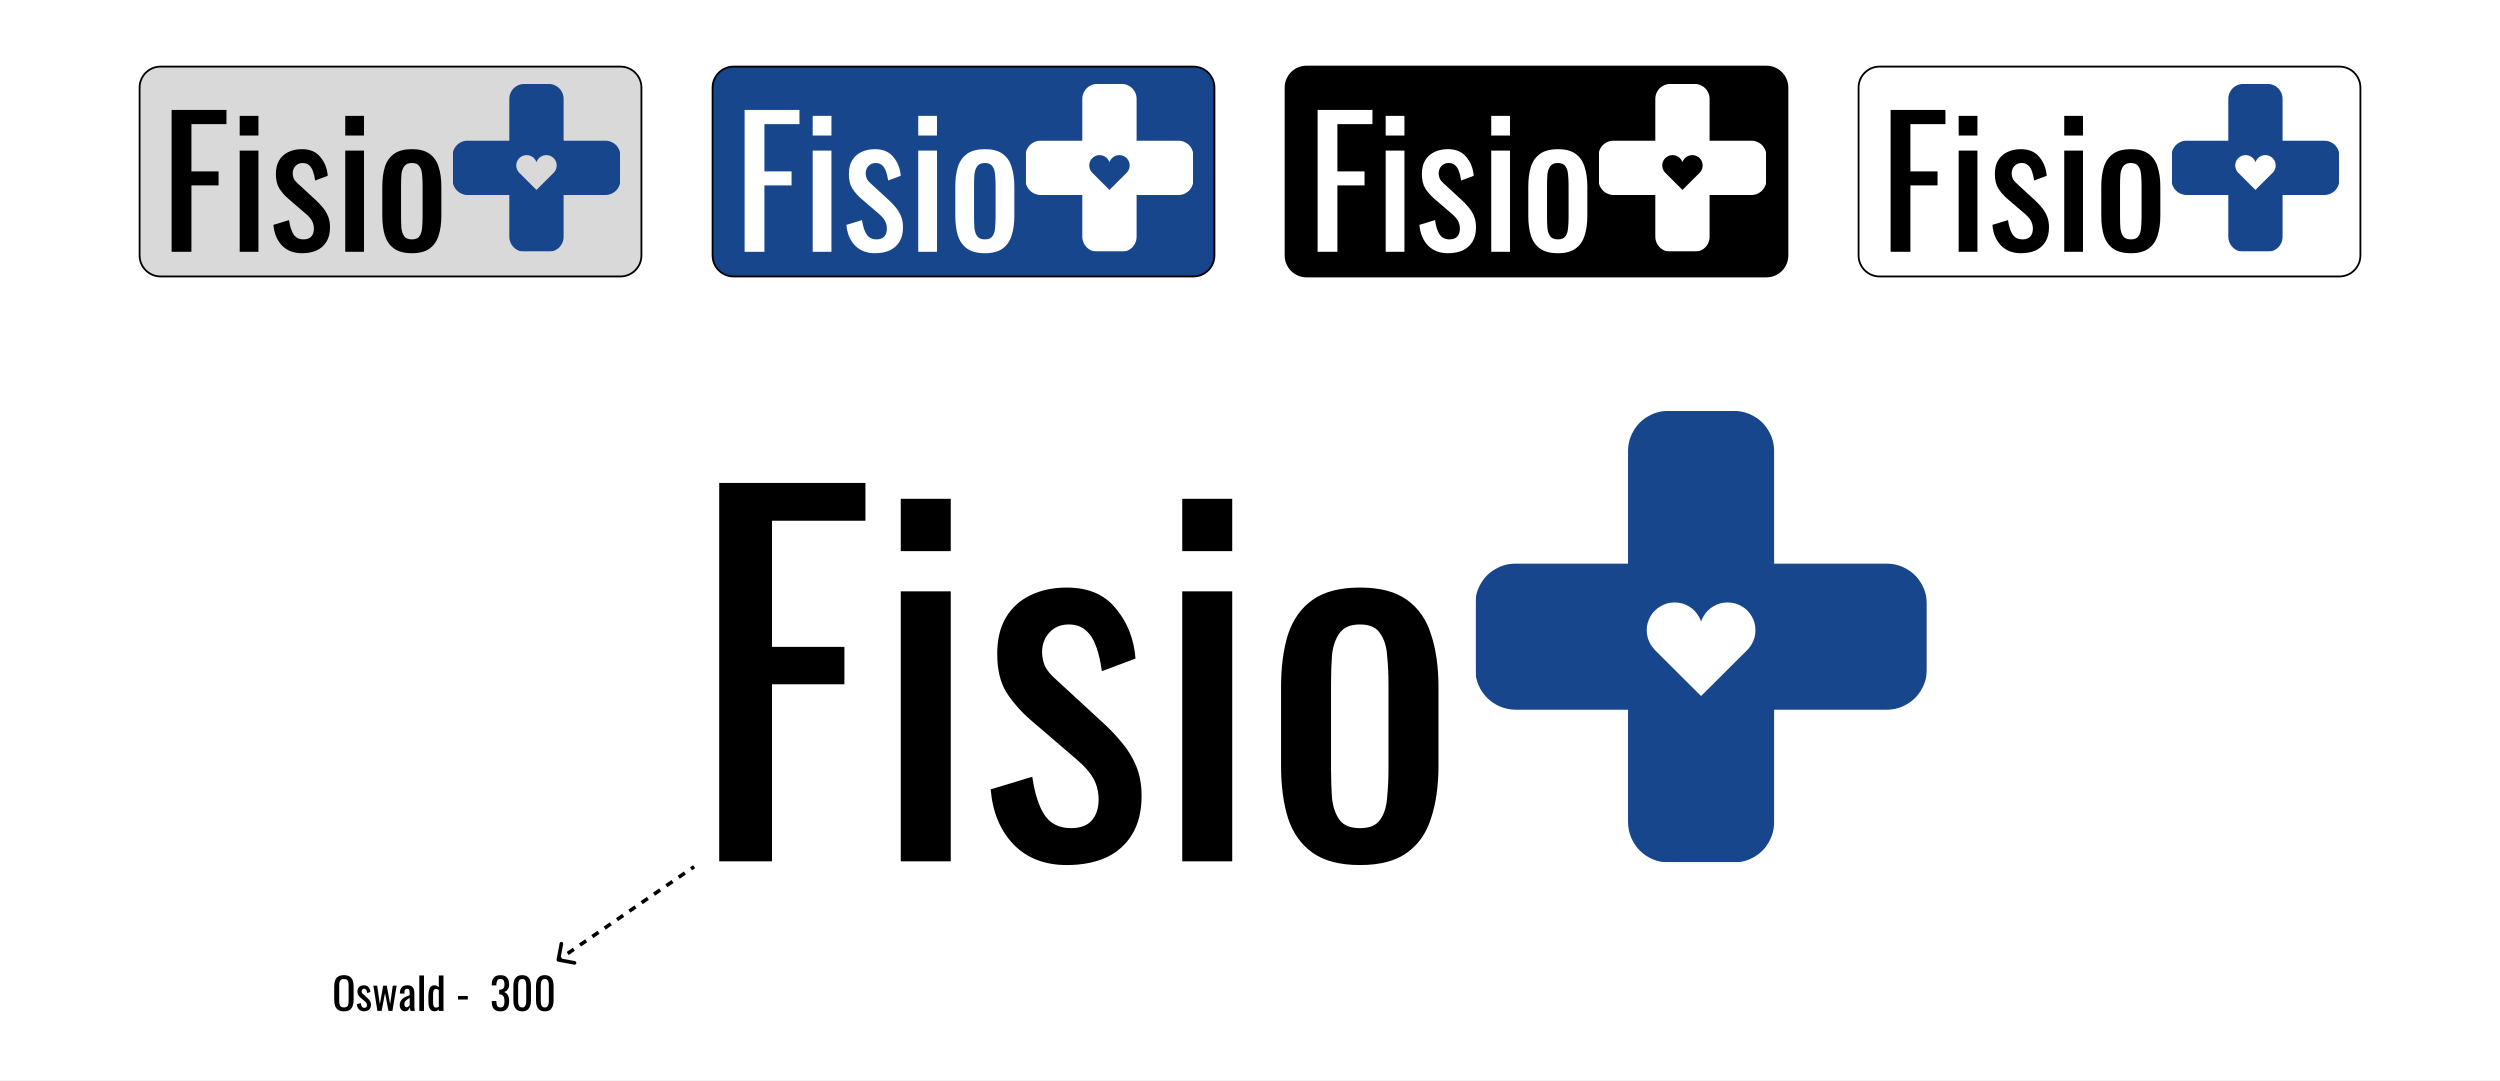
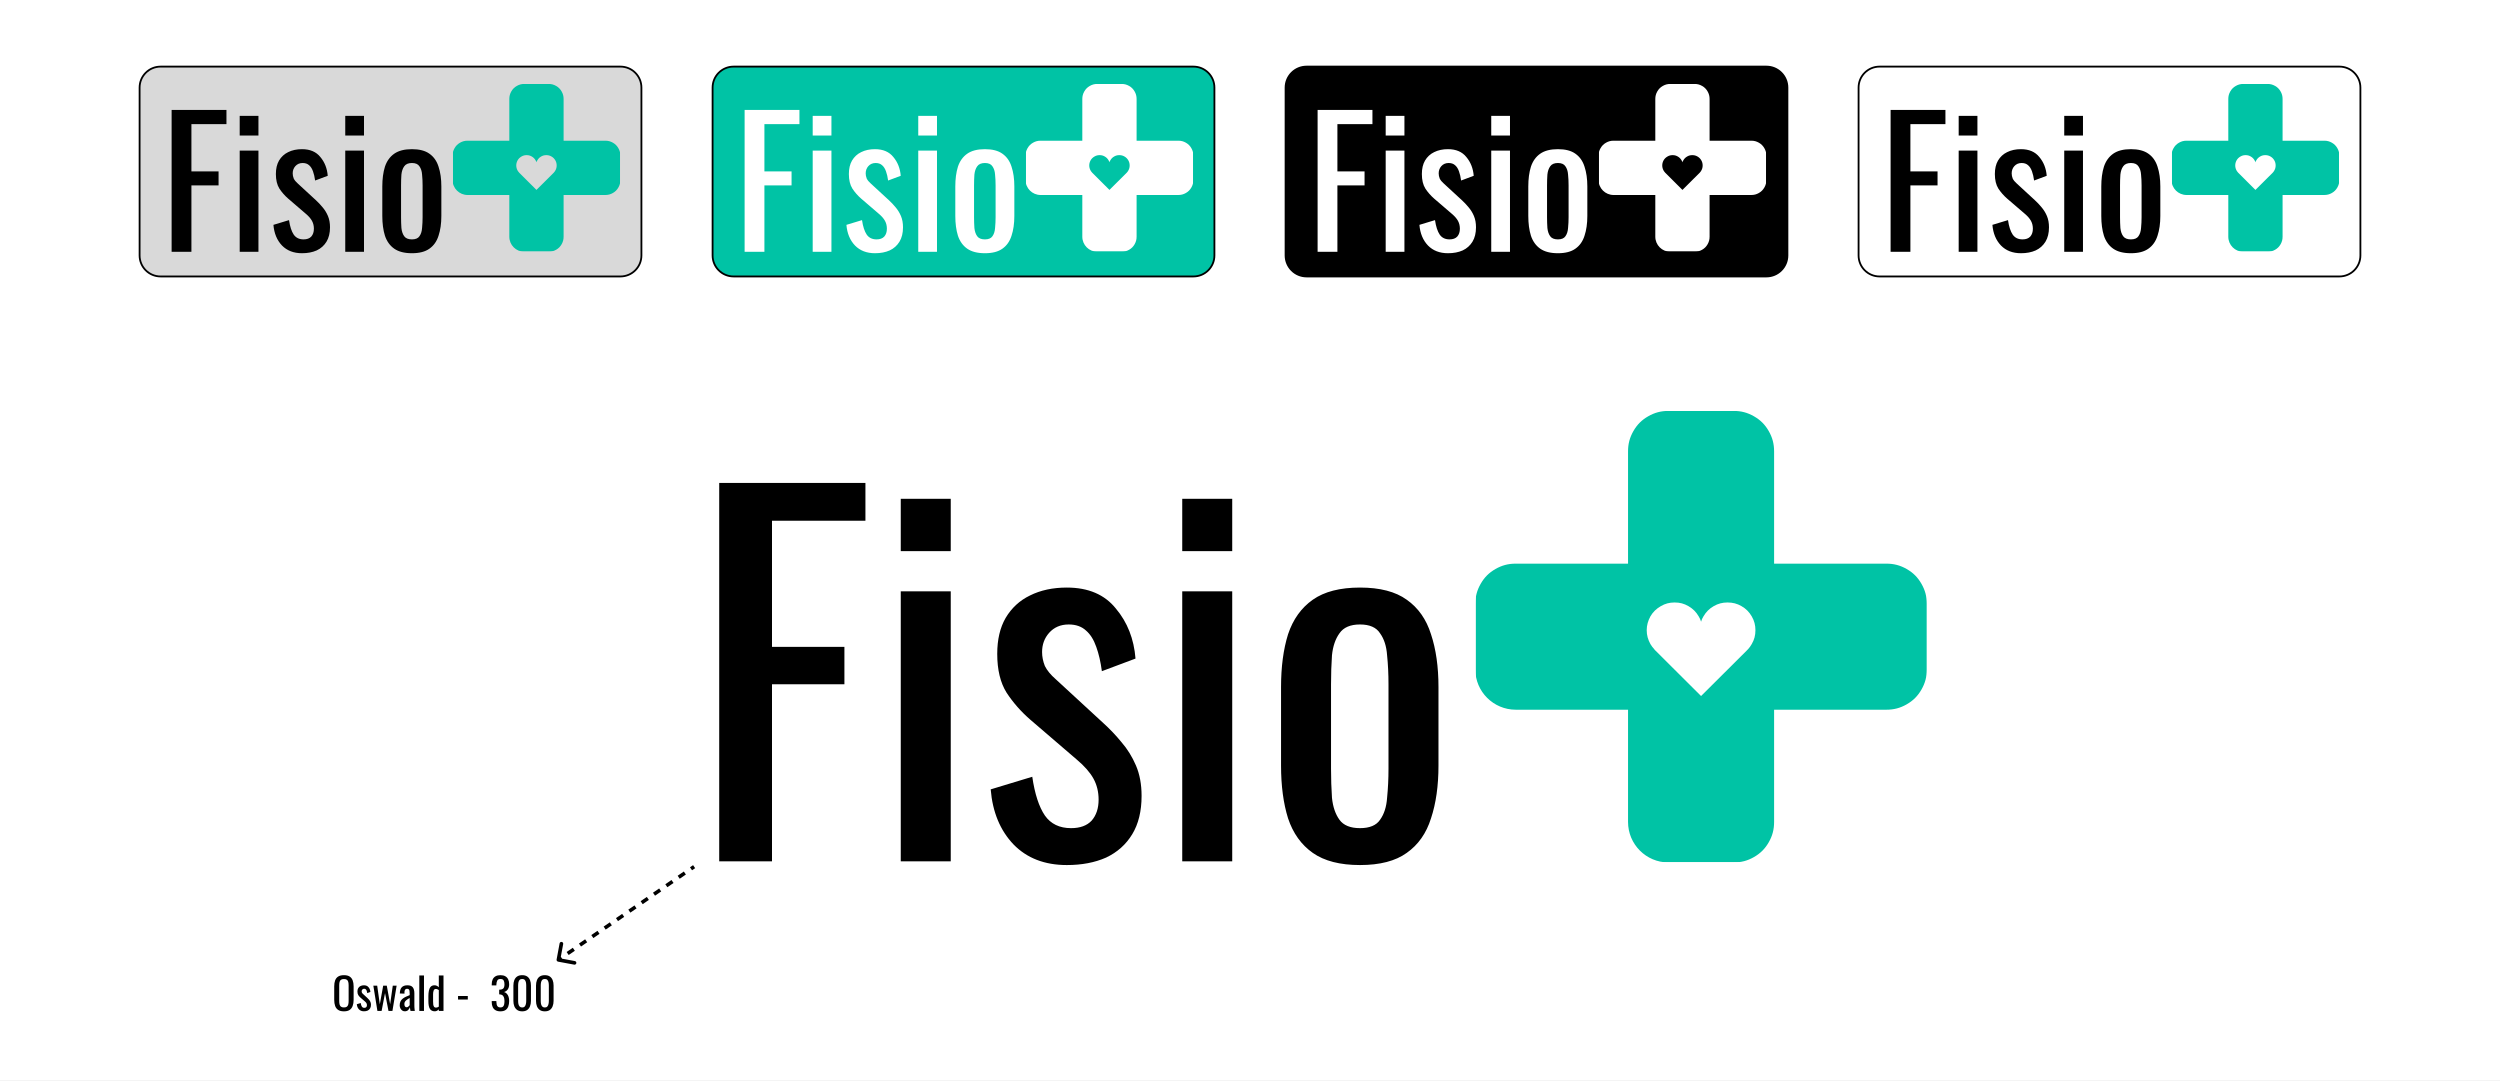
<svg xmlns="http://www.w3.org/2000/svg" width="685" height="296" viewBox="0 0 685 296" fill="none">
  <g clip-path="url(#clip0_1_35)">
    <rect width="685" height="296" fill="white" />
    <rect x="38.25" y="18.25" width="137.5" height="57.5" rx="5.75" fill="#D9D9D9" stroke="black" stroke-width="0.5" />
    <path d="M47.024 69V30.12H62.048V34.008H52.448V46.968H59.888V50.808H52.448V69H47.024ZM65.678 69V41.256H70.814V69H65.678ZM65.678 37.128V31.752H70.814V37.128H65.678ZM82.743 69.384C80.471 69.384 78.647 68.68 77.271 67.272C75.895 65.832 75.111 63.944 74.919 61.608L79.191 60.312C79.447 62.072 79.879 63.4 80.487 64.296C81.095 65.16 81.991 65.592 83.175 65.592C84.103 65.592 84.807 65.336 85.287 64.824C85.767 64.28 86.007 63.56 86.007 62.664C86.007 61.864 85.831 61.144 85.479 60.504C85.127 59.864 84.551 59.208 83.751 58.536L78.999 54.456C78.039 53.624 77.223 52.696 76.551 51.672C75.911 50.648 75.591 49.32 75.591 47.688C75.591 46.216 75.879 44.984 76.455 43.992C77.063 42.968 77.895 42.2 78.951 41.688C80.039 41.144 81.303 40.872 82.743 40.872C84.951 40.872 86.631 41.592 87.783 43.032C88.967 44.44 89.639 46.152 89.799 48.168L86.343 49.464C86.215 48.504 86.023 47.672 85.767 46.968C85.511 46.232 85.159 45.672 84.711 45.288C84.263 44.872 83.671 44.664 82.935 44.664C82.103 44.664 81.431 44.952 80.919 45.528C80.439 46.072 80.199 46.728 80.199 47.496C80.199 47.976 80.295 48.456 80.487 48.936C80.711 49.384 81.079 49.832 81.591 50.28L86.487 54.792C87.159 55.4 87.783 56.056 88.359 56.76C88.967 57.464 89.463 58.264 89.847 59.16C90.231 60.056 90.423 61.096 90.423 62.28C90.423 63.848 90.103 65.16 89.463 66.216C88.823 67.272 87.927 68.072 86.775 68.616C85.623 69.128 84.279 69.384 82.743 69.384ZM94.6 69V41.256H99.736V69H94.6ZM94.6 37.128V31.752H99.736V37.128H94.6ZM112.865 69.384C110.817 69.384 109.201 68.968 108.017 68.136C106.833 67.304 105.985 66.12 105.473 64.584C104.993 63.048 104.753 61.24 104.753 59.16V51.096C104.753 49.016 104.993 47.208 105.473 45.672C105.985 44.136 106.833 42.952 108.017 42.12C109.201 41.288 110.817 40.872 112.865 40.872C114.913 40.872 116.513 41.288 117.665 42.12C118.849 42.952 119.681 44.136 120.161 45.672C120.673 47.208 120.929 49.016 120.929 51.096V59.16C120.929 61.24 120.673 63.048 120.161 64.584C119.681 66.12 118.849 67.304 117.665 68.136C116.513 68.968 114.913 69.384 112.865 69.384ZM112.865 65.592C113.857 65.592 114.545 65.304 114.929 64.728C115.345 64.152 115.585 63.4 115.649 62.472C115.745 61.512 115.793 60.52 115.793 59.496V50.808C115.793 49.752 115.745 48.76 115.649 47.832C115.585 46.904 115.345 46.152 114.929 45.576C114.545 44.968 113.857 44.664 112.865 44.664C111.873 44.664 111.169 44.968 110.753 45.576C110.337 46.152 110.081 46.904 109.985 47.832C109.921 48.76 109.889 49.752 109.889 50.808V59.496C109.889 60.52 109.921 61.512 109.985 62.472C110.081 63.4 110.337 64.152 110.753 64.728C111.169 65.304 111.873 65.592 112.865 65.592Z" fill="black" />
    <g clip-path="url(#clip1_1_35)">
      <mask id="mask0_1_35" style="mask-type:luminance" maskUnits="userSpaceOnUse" x="124" y="23" width="46" height="46">
        <path d="M170 23H124V69H170V23Z" fill="white" />
      </mask>
      <g mask="url(#mask0_1_35)">
        <mask id="mask1_1_35" style="mask-type:luminance" maskUnits="userSpaceOnUse" x="124" y="23" width="46" height="46">
          <path d="M124 23H169.981V68.981H124V23Z" fill="white" />
        </mask>
        <g mask="url(#mask1_1_35)">
-           <path fill-rule="evenodd" clip-rule="evenodd" d="M154.428 38.553V27.124C154.428 26.352 154.259 25.711 153.882 25.052C153.506 24.393 153.035 23.923 152.376 23.546C151.717 23.169 151.077 23 150.323 23H143.658C142.905 23 142.264 23.169 141.605 23.546C140.946 23.923 140.476 24.393 140.099 25.052C139.722 25.711 139.553 26.352 139.553 27.124V38.553H128.124C127.352 38.553 126.711 38.722 126.052 39.099C125.393 39.476 124.923 39.946 124.546 40.605C124.169 41.264 124 41.905 124 42.658V49.323C124 51.583 125.845 53.428 128.124 53.428H139.553V64.858C139.553 67.136 141.398 68.981 143.658 68.981H150.323C151.077 68.981 151.717 68.812 152.376 68.435C153.035 68.058 153.506 67.588 153.882 66.929C154.259 66.27 154.428 65.63 154.428 64.858V53.428H165.858C166.63 53.428 167.27 53.259 167.929 52.882C168.588 52.505 169.059 52.035 169.435 51.376C169.812 50.717 169.981 50.077 169.981 49.323V42.658C169.981 41.905 169.812 41.264 169.435 40.605C169.059 39.946 168.588 39.476 167.929 39.099C167.27 38.722 166.63 38.553 165.858 38.553H154.428ZM151.754 47.29L151.736 47.309C151.698 47.328 151.679 47.346 151.66 47.384L146.991 52.035L142.227 47.29H142.246C142.076 47.12 141.963 46.951 141.831 46.744C141.587 46.292 141.455 45.859 141.455 45.332C141.455 44.823 141.587 44.371 141.831 43.919C142.095 43.468 142.434 43.147 142.886 42.884C143.338 42.62 143.771 42.507 144.298 42.507C144.825 42.507 145.258 42.62 145.71 42.884C146.162 43.147 146.482 43.468 146.746 43.919C146.859 44.108 146.934 44.258 146.991 44.465C147.047 44.258 147.122 44.108 147.235 43.919C147.499 43.468 147.819 43.147 148.271 42.884C148.723 42.62 149.175 42.507 149.683 42.507C150.21 42.507 150.662 42.62 151.114 42.884C151.566 43.147 151.886 43.468 152.15 43.919C152.413 44.371 152.526 44.823 152.526 45.332C152.526 45.859 152.413 46.292 152.15 46.744C152.037 46.951 151.905 47.12 151.754 47.29Z" fill="#17468C" />
+           <path fill-rule="evenodd" clip-rule="evenodd" d="M154.428 38.553V27.124C154.428 26.352 154.259 25.711 153.882 25.052C153.506 24.393 153.035 23.923 152.376 23.546C151.717 23.169 151.077 23 150.323 23H143.658C142.905 23 142.264 23.169 141.605 23.546C140.946 23.923 140.476 24.393 140.099 25.052C139.722 25.711 139.553 26.352 139.553 27.124V38.553H128.124C127.352 38.553 126.711 38.722 126.052 39.099C125.393 39.476 124.923 39.946 124.546 40.605C124.169 41.264 124 41.905 124 42.658V49.323C124 51.583 125.845 53.428 128.124 53.428H139.553V64.858C139.553 67.136 141.398 68.981 143.658 68.981H150.323C151.077 68.981 151.717 68.812 152.376 68.435C153.035 68.058 153.506 67.588 153.882 66.929C154.259 66.27 154.428 65.63 154.428 64.858V53.428H165.858C166.63 53.428 167.27 53.259 167.929 52.882C168.588 52.505 169.059 52.035 169.435 51.376C169.812 50.717 169.981 50.077 169.981 49.323V42.658C169.981 41.905 169.812 41.264 169.435 40.605C169.059 39.946 168.588 39.476 167.929 39.099C167.27 38.722 166.63 38.553 165.858 38.553H154.428ZM151.754 47.29L151.736 47.309C151.698 47.328 151.679 47.346 151.66 47.384L146.991 52.035L142.227 47.29H142.246C142.076 47.12 141.963 46.951 141.831 46.744C141.587 46.292 141.455 45.859 141.455 45.332C141.455 44.823 141.587 44.371 141.831 43.919C142.095 43.468 142.434 43.147 142.886 42.884C143.338 42.62 143.771 42.507 144.298 42.507C144.825 42.507 145.258 42.62 145.71 42.884C146.162 43.147 146.482 43.468 146.746 43.919C146.859 44.108 146.934 44.258 146.991 44.465C147.047 44.258 147.122 44.108 147.235 43.919C147.499 43.468 147.819 43.147 148.271 42.884C148.723 42.62 149.175 42.507 149.683 42.507C150.21 42.507 150.662 42.62 151.114 42.884C151.566 43.147 151.886 43.468 152.15 43.919C152.413 44.371 152.526 44.823 152.526 45.332C152.526 45.859 152.413 46.292 152.15 46.744C152.037 46.951 151.905 47.12 151.754 47.29Z" fill="#00C3A5" />
        </g>
      </g>
    </g>
    <rect x="509.25" y="18.25" width="137.5" height="57.5" rx="5.75" fill="white" stroke="black" stroke-width="0.5" />
    <path d="M518.024 69V30.12H533.048V34.008H523.448V46.968H530.888V50.808H523.448V69H518.024ZM536.678 69V41.256H541.814V69H536.678ZM536.678 37.128V31.752H541.814V37.128H536.678ZM553.743 69.384C551.471 69.384 549.647 68.68 548.271 67.272C546.895 65.832 546.111 63.944 545.919 61.608L550.191 60.312C550.447 62.072 550.879 63.4 551.487 64.296C552.095 65.16 552.991 65.592 554.175 65.592C555.103 65.592 555.807 65.336 556.287 64.824C556.767 64.28 557.007 63.56 557.007 62.664C557.007 61.864 556.831 61.144 556.479 60.504C556.127 59.864 555.551 59.208 554.751 58.536L549.999 54.456C549.039 53.624 548.223 52.696 547.551 51.672C546.911 50.648 546.591 49.32 546.591 47.688C546.591 46.216 546.879 44.984 547.455 43.992C548.063 42.968 548.895 42.2 549.951 41.688C551.039 41.144 552.303 40.872 553.743 40.872C555.951 40.872 557.631 41.592 558.783 43.032C559.967 44.44 560.639 46.152 560.799 48.168L557.343 49.464C557.215 48.504 557.023 47.672 556.767 46.968C556.511 46.232 556.159 45.672 555.711 45.288C555.263 44.872 554.671 44.664 553.935 44.664C553.103 44.664 552.431 44.952 551.919 45.528C551.439 46.072 551.199 46.728 551.199 47.496C551.199 47.976 551.295 48.456 551.487 48.936C551.711 49.384 552.079 49.832 552.591 50.28L557.487 54.792C558.159 55.4 558.783 56.056 559.359 56.76C559.967 57.464 560.463 58.264 560.847 59.16C561.231 60.056 561.423 61.096 561.423 62.28C561.423 63.848 561.103 65.16 560.463 66.216C559.823 67.272 558.927 68.072 557.775 68.616C556.623 69.128 555.279 69.384 553.743 69.384ZM565.6 69V41.256H570.736V69H565.6ZM565.6 37.128V31.752H570.736V37.128H565.6ZM583.865 69.384C581.817 69.384 580.201 68.968 579.017 68.136C577.833 67.304 576.985 66.12 576.473 64.584C575.993 63.048 575.753 61.24 575.753 59.16V51.096C575.753 49.016 575.993 47.208 576.473 45.672C576.985 44.136 577.833 42.952 579.017 42.12C580.201 41.288 581.817 40.872 583.865 40.872C585.913 40.872 587.513 41.288 588.665 42.12C589.849 42.952 590.681 44.136 591.161 45.672C591.673 47.208 591.929 49.016 591.929 51.096V59.16C591.929 61.24 591.673 63.048 591.161 64.584C590.681 66.12 589.849 67.304 588.665 68.136C587.513 68.968 585.913 69.384 583.865 69.384ZM583.865 65.592C584.857 65.592 585.545 65.304 585.929 64.728C586.345 64.152 586.585 63.4 586.649 62.472C586.745 61.512 586.793 60.52 586.793 59.496V50.808C586.793 49.752 586.745 48.76 586.649 47.832C586.585 46.904 586.345 46.152 585.929 45.576C585.545 44.968 584.857 44.664 583.865 44.664C582.873 44.664 582.169 44.968 581.753 45.576C581.337 46.152 581.081 46.904 580.985 47.832C580.921 48.76 580.889 49.752 580.889 50.808V59.496C580.889 60.52 580.921 61.512 580.985 62.472C581.081 63.4 581.337 64.152 581.753 64.728C582.169 65.304 582.873 65.592 583.865 65.592Z" fill="black" />
    <g clip-path="url(#clip2_1_35)">
      <mask id="mask2_1_35" style="mask-type:luminance" maskUnits="userSpaceOnUse" x="595" y="23" width="46" height="46">
        <path d="M641 23H595V69H641V23Z" fill="white" />
      </mask>
      <g mask="url(#mask2_1_35)">
        <mask id="mask3_1_35" style="mask-type:luminance" maskUnits="userSpaceOnUse" x="595" y="23" width="46" height="46">
          <path d="M595 23H640.981V68.981H595V23Z" fill="white" />
        </mask>
        <g mask="url(#mask3_1_35)">
-           <path fill-rule="evenodd" clip-rule="evenodd" d="M625.428 38.553V27.124C625.428 26.352 625.259 25.711 624.882 25.052C624.506 24.393 624.035 23.923 623.376 23.546C622.717 23.169 622.077 23 621.323 23H614.658C613.905 23 613.264 23.169 612.605 23.546C611.946 23.923 611.476 24.393 611.099 25.052C610.722 25.711 610.553 26.352 610.553 27.124V38.553H599.124C598.352 38.553 597.711 38.722 597.052 39.099C596.393 39.476 595.923 39.946 595.546 40.605C595.169 41.264 595 41.905 595 42.658V49.323C595 51.583 596.845 53.428 599.124 53.428H610.553V64.858C610.553 67.136 612.398 68.981 614.658 68.981H621.323C622.077 68.981 622.717 68.812 623.376 68.435C624.035 68.058 624.506 67.588 624.882 66.929C625.259 66.27 625.428 65.63 625.428 64.858V53.428H636.858C637.63 53.428 638.27 53.259 638.929 52.882C639.588 52.505 640.059 52.035 640.435 51.376C640.812 50.717 640.981 50.077 640.981 49.323V42.658C640.981 41.905 640.812 41.264 640.435 40.605C640.059 39.946 639.588 39.476 638.929 39.099C638.27 38.722 637.63 38.553 636.858 38.553H625.428ZM622.754 47.29L622.736 47.309C622.698 47.328 622.679 47.346 622.66 47.384L617.991 52.035L613.227 47.29H613.246C613.076 47.12 612.963 46.951 612.831 46.744C612.587 46.292 612.455 45.859 612.455 45.332C612.455 44.823 612.587 44.371 612.831 43.919C613.095 43.468 613.434 43.147 613.886 42.884C614.338 42.62 614.771 42.507 615.298 42.507C615.825 42.507 616.258 42.62 616.71 42.884C617.162 43.147 617.482 43.468 617.746 43.919C617.859 44.108 617.934 44.258 617.991 44.465C618.047 44.258 618.122 44.108 618.235 43.919C618.499 43.468 618.819 43.147 619.271 42.884C619.723 42.62 620.175 42.507 620.683 42.507C621.21 42.507 621.662 42.62 622.114 42.884C622.566 43.147 622.886 43.468 623.15 43.919C623.413 44.371 623.526 44.823 623.526 45.332C623.526 45.859 623.413 46.292 623.15 46.744C623.037 46.951 622.905 47.12 622.754 47.29Z" fill="#17468C" />
+           <path fill-rule="evenodd" clip-rule="evenodd" d="M625.428 38.553V27.124C625.428 26.352 625.259 25.711 624.882 25.052C624.506 24.393 624.035 23.923 623.376 23.546C622.717 23.169 622.077 23 621.323 23H614.658C613.905 23 613.264 23.169 612.605 23.546C611.946 23.923 611.476 24.393 611.099 25.052C610.722 25.711 610.553 26.352 610.553 27.124V38.553H599.124C598.352 38.553 597.711 38.722 597.052 39.099C596.393 39.476 595.923 39.946 595.546 40.605C595.169 41.264 595 41.905 595 42.658V49.323C595 51.583 596.845 53.428 599.124 53.428H610.553V64.858C610.553 67.136 612.398 68.981 614.658 68.981H621.323C622.077 68.981 622.717 68.812 623.376 68.435C624.035 68.058 624.506 67.588 624.882 66.929C625.259 66.27 625.428 65.63 625.428 64.858V53.428H636.858C637.63 53.428 638.27 53.259 638.929 52.882C639.588 52.505 640.059 52.035 640.435 51.376C640.812 50.717 640.981 50.077 640.981 49.323V42.658C640.981 41.905 640.812 41.264 640.435 40.605C640.059 39.946 639.588 39.476 638.929 39.099C638.27 38.722 637.63 38.553 636.858 38.553H625.428ZM622.754 47.29L622.736 47.309C622.698 47.328 622.679 47.346 622.66 47.384L617.991 52.035L613.227 47.29H613.246C613.076 47.12 612.963 46.951 612.831 46.744C612.587 46.292 612.455 45.859 612.455 45.332C612.455 44.823 612.587 44.371 612.831 43.919C613.095 43.468 613.434 43.147 613.886 42.884C614.338 42.62 614.771 42.507 615.298 42.507C615.825 42.507 616.258 42.62 616.71 42.884C617.162 43.147 617.482 43.468 617.746 43.919C617.859 44.108 617.934 44.258 617.991 44.465C618.047 44.258 618.122 44.108 618.235 43.919C618.499 43.468 618.819 43.147 619.271 42.884C619.723 42.62 620.175 42.507 620.683 42.507C621.21 42.507 621.662 42.62 622.114 42.884C622.566 43.147 622.886 43.468 623.15 43.919C623.413 44.371 623.526 44.823 623.526 45.332C623.526 45.859 623.413 46.292 623.15 46.744C623.037 46.951 622.905 47.12 622.754 47.29Z" fill="#00C3A5" />
        </g>
      </g>
    </g>
    <path d="M197.064 236V132.32H237.128V142.688H211.528V177.248H231.368V187.488H211.528V236H197.064ZM246.808 236V162.016H260.504V236H246.808ZM246.808 151.008V136.672H260.504V151.008H246.808ZM292.314 237.024C286.255 237.024 281.391 235.147 277.722 231.392C274.053 227.552 271.962 222.517 271.45 216.288L282.842 212.832C283.525 217.525 284.677 221.067 286.298 223.456C287.919 225.76 290.309 226.912 293.466 226.912C295.941 226.912 297.818 226.229 299.098 224.864C300.378 223.413 301.018 221.493 301.018 219.104C301.018 216.971 300.549 215.051 299.61 213.344C298.671 211.637 297.135 209.888 295.002 208.096L282.33 197.216C279.77 194.997 277.594 192.523 275.802 189.792C274.095 187.061 273.242 183.52 273.242 179.168C273.242 175.243 274.01 171.957 275.546 169.312C277.167 166.581 279.386 164.533 282.202 163.168C285.103 161.717 288.474 160.992 292.314 160.992C298.202 160.992 302.682 162.912 305.754 166.752C308.911 170.507 310.703 175.072 311.13 180.448L301.914 183.904C301.573 181.344 301.061 179.125 300.378 177.248C299.695 175.285 298.757 173.792 297.562 172.768C296.367 171.659 294.789 171.104 292.826 171.104C290.607 171.104 288.815 171.872 287.45 173.408C286.17 174.859 285.53 176.608 285.53 178.656C285.53 179.936 285.786 181.216 286.298 182.496C286.895 183.691 287.877 184.885 289.242 186.08L302.298 198.112C304.09 199.733 305.754 201.483 307.29 203.36C308.911 205.237 310.234 207.371 311.258 209.76C312.282 212.149 312.794 214.923 312.794 218.08C312.794 222.261 311.941 225.76 310.234 228.576C308.527 231.392 306.138 233.525 303.066 234.976C299.994 236.341 296.41 237.024 292.314 237.024ZM323.933 236V162.016H337.629V236H323.933ZM323.933 151.008V136.672H337.629V151.008H323.933ZM372.639 237.024C367.178 237.024 362.868 235.915 359.711 233.696C356.554 231.477 354.292 228.32 352.927 224.224C351.647 220.128 351.007 215.307 351.007 209.76V188.256C351.007 182.709 351.647 177.888 352.927 173.792C354.292 169.696 356.554 166.539 359.711 164.32C362.868 162.101 367.178 160.992 372.639 160.992C378.1 160.992 382.367 162.101 385.439 164.32C388.596 166.539 390.815 169.696 392.095 173.792C393.46 177.888 394.143 182.709 394.143 188.256V209.76C394.143 215.307 393.46 220.128 392.095 224.224C390.815 228.32 388.596 231.477 385.439 233.696C382.367 235.915 378.1 237.024 372.639 237.024ZM372.639 226.912C375.284 226.912 377.119 226.144 378.143 224.608C379.252 223.072 379.892 221.067 380.063 218.592C380.319 216.032 380.447 213.387 380.447 210.656V187.488C380.447 184.672 380.319 182.027 380.063 179.552C379.892 177.077 379.252 175.072 378.143 173.536C377.119 171.915 375.284 171.104 372.639 171.104C369.994 171.104 368.116 171.915 367.007 173.536C365.898 175.072 365.215 177.077 364.959 179.552C364.788 182.027 364.703 184.672 364.703 187.488V210.656C364.703 213.387 364.788 216.032 364.959 218.592C365.215 221.067 365.898 223.072 367.007 224.608C368.116 226.144 369.994 226.912 372.639 226.912Z" fill="black" />
    <g clip-path="url(#clip3_1_35)">
      <mask id="mask4_1_35" style="mask-type:luminance" maskUnits="userSpaceOnUse" x="404" y="112" width="124" height="125">
        <path d="M528 112.595H404.238V236.357H528V112.595Z" fill="white" />
      </mask>
      <g mask="url(#mask4_1_35)">
        <mask id="mask5_1_35" style="mask-type:luminance" maskUnits="userSpaceOnUse" x="404" y="112" width="124" height="125">
          <path d="M404.238 112.595H527.949V236.307H404.238V112.595Z" fill="white" />
        </mask>
        <g mask="url(#mask5_1_35)">
-           <path fill-rule="evenodd" clip-rule="evenodd" d="M486.104 154.44V123.69C486.104 121.613 485.648 119.89 484.635 118.117C483.622 116.344 482.356 115.078 480.582 114.064C478.809 113.051 477.087 112.595 475.061 112.595H457.127C455.101 112.595 453.378 113.051 451.605 114.064C449.832 115.078 448.565 116.344 447.552 118.117C446.539 119.89 446.083 121.613 446.083 123.69V154.44H415.333C413.256 154.44 411.533 154.896 409.76 155.909C407.987 156.923 406.72 158.189 405.707 159.962C404.694 161.735 404.238 163.458 404.238 165.484V183.418C404.238 189.497 409.203 194.462 415.333 194.462H446.083V225.212C446.083 231.342 451.048 236.307 457.127 236.307H475.061C477.087 236.307 478.809 235.851 480.582 234.837C482.356 233.824 483.622 232.558 484.635 230.785C485.648 229.012 486.104 227.289 486.104 225.212V194.462H516.855C518.932 194.462 520.654 194.006 522.427 192.992C524.201 191.979 525.467 190.713 526.48 188.94C527.493 187.167 527.949 185.444 527.949 183.418V165.484C527.949 163.458 527.493 161.735 526.48 159.962C525.467 158.189 524.201 156.923 522.427 155.909C520.654 154.896 518.932 154.44 516.855 154.44H486.104ZM478.911 177.946L478.86 177.997C478.759 178.048 478.708 178.098 478.657 178.2L466.094 190.713L453.277 177.946H453.327C452.872 177.49 452.568 177.035 452.213 176.477C451.554 175.261 451.2 174.096 451.2 172.678C451.2 171.31 451.554 170.094 452.213 168.878C452.922 167.662 453.834 166.801 455.05 166.092C456.266 165.383 457.431 165.079 458.849 165.079C460.268 165.079 461.433 165.383 462.649 166.092C463.865 166.801 464.726 167.662 465.435 168.878C465.739 169.385 465.942 169.79 466.094 170.347C466.246 169.79 466.448 169.385 466.752 168.878C467.462 167.662 468.323 166.801 469.539 166.092C470.754 165.383 471.97 165.079 473.338 165.079C474.757 165.079 475.972 165.383 477.188 166.092C478.404 166.801 479.265 167.662 479.975 168.878C480.684 170.094 480.988 171.31 480.988 172.678C480.988 174.096 480.684 175.261 479.975 176.477C479.671 177.035 479.316 177.49 478.911 177.946Z" fill="#17468C" />
+           <path fill-rule="evenodd" clip-rule="evenodd" d="M486.104 154.44V123.69C486.104 121.613 485.648 119.89 484.635 118.117C483.622 116.344 482.356 115.078 480.582 114.064C478.809 113.051 477.087 112.595 475.061 112.595H457.127C455.101 112.595 453.378 113.051 451.605 114.064C449.832 115.078 448.565 116.344 447.552 118.117C446.539 119.89 446.083 121.613 446.083 123.69V154.44H415.333C413.256 154.44 411.533 154.896 409.76 155.909C407.987 156.923 406.72 158.189 405.707 159.962C404.694 161.735 404.238 163.458 404.238 165.484V183.418C404.238 189.497 409.203 194.462 415.333 194.462H446.083V225.212C446.083 231.342 451.048 236.307 457.127 236.307H475.061C477.087 236.307 478.809 235.851 480.582 234.837C482.356 233.824 483.622 232.558 484.635 230.785C485.648 229.012 486.104 227.289 486.104 225.212V194.462H516.855C518.932 194.462 520.654 194.006 522.427 192.992C524.201 191.979 525.467 190.713 526.48 188.94C527.493 187.167 527.949 185.444 527.949 183.418V165.484C527.949 163.458 527.493 161.735 526.48 159.962C525.467 158.189 524.201 156.923 522.427 155.909C520.654 154.896 518.932 154.44 516.855 154.44H486.104ZM478.911 177.946L478.86 177.997C478.759 178.048 478.708 178.098 478.657 178.2L466.094 190.713L453.277 177.946H453.327C452.872 177.49 452.568 177.035 452.213 176.477C451.554 175.261 451.2 174.096 451.2 172.678C451.2 171.31 451.554 170.094 452.213 168.878C452.922 167.662 453.834 166.801 455.05 166.092C456.266 165.383 457.431 165.079 458.849 165.079C460.268 165.079 461.433 165.383 462.649 166.092C463.865 166.801 464.726 167.662 465.435 168.878C465.739 169.385 465.942 169.79 466.094 170.347C466.246 169.79 466.448 169.385 466.752 168.878C467.462 167.662 468.323 166.801 469.539 166.092C470.754 165.383 471.97 165.079 473.338 165.079C474.757 165.079 475.972 165.383 477.188 166.092C478.404 166.801 479.265 167.662 479.975 168.878C480.684 170.094 480.988 171.31 480.988 172.678C480.988 174.096 480.684 175.261 479.975 176.477C479.671 177.035 479.316 177.49 478.911 177.946Z" fill="#00C3A5" />
        </g>
      </g>
    </g>
-     <rect x="195.25" y="18.25" width="137.5" height="57.5" rx="5.75" fill="#17468C" stroke="black" stroke-width="0.5" />
+     <rect x="195.25" y="18.25" width="137.5" height="57.5" rx="5.75" fill="#00C3A5" stroke="black" stroke-width="0.5" />
    <path d="M204.024 69V30.12H219.048V34.008H209.448V46.968H216.888V50.808H209.448V69H204.024ZM222.678 69V41.256H227.814V69H222.678ZM222.678 37.128V31.752H227.814V37.128H222.678ZM239.743 69.384C237.471 69.384 235.647 68.68 234.271 67.272C232.895 65.832 232.111 63.944 231.919 61.608L236.191 60.312C236.447 62.072 236.879 63.4 237.487 64.296C238.095 65.16 238.991 65.592 240.175 65.592C241.103 65.592 241.807 65.336 242.287 64.824C242.767 64.28 243.007 63.56 243.007 62.664C243.007 61.864 242.831 61.144 242.479 60.504C242.127 59.864 241.551 59.208 240.751 58.536L235.999 54.456C235.039 53.624 234.223 52.696 233.551 51.672C232.911 50.648 232.591 49.32 232.591 47.688C232.591 46.216 232.879 44.984 233.455 43.992C234.063 42.968 234.895 42.2 235.951 41.688C237.039 41.144 238.303 40.872 239.743 40.872C241.951 40.872 243.631 41.592 244.783 43.032C245.967 44.44 246.639 46.152 246.799 48.168L243.343 49.464C243.215 48.504 243.023 47.672 242.767 46.968C242.511 46.232 242.159 45.672 241.711 45.288C241.263 44.872 240.671 44.664 239.935 44.664C239.103 44.664 238.431 44.952 237.919 45.528C237.439 46.072 237.199 46.728 237.199 47.496C237.199 47.976 237.295 48.456 237.487 48.936C237.711 49.384 238.079 49.832 238.591 50.28L243.487 54.792C244.159 55.4 244.783 56.056 245.359 56.76C245.967 57.464 246.463 58.264 246.847 59.16C247.231 60.056 247.423 61.096 247.423 62.28C247.423 63.848 247.103 65.16 246.463 66.216C245.823 67.272 244.927 68.072 243.775 68.616C242.623 69.128 241.279 69.384 239.743 69.384ZM251.6 69V41.256H256.736V69H251.6ZM251.6 37.128V31.752H256.736V37.128H251.6ZM269.865 69.384C267.817 69.384 266.201 68.968 265.017 68.136C263.833 67.304 262.985 66.12 262.473 64.584C261.993 63.048 261.753 61.24 261.753 59.16V51.096C261.753 49.016 261.993 47.208 262.473 45.672C262.985 44.136 263.833 42.952 265.017 42.12C266.201 41.288 267.817 40.872 269.865 40.872C271.913 40.872 273.513 41.288 274.665 42.12C275.849 42.952 276.681 44.136 277.161 45.672C277.673 47.208 277.929 49.016 277.929 51.096V59.16C277.929 61.24 277.673 63.048 277.161 64.584C276.681 66.12 275.849 67.304 274.665 68.136C273.513 68.968 271.913 69.384 269.865 69.384ZM269.865 65.592C270.857 65.592 271.545 65.304 271.929 64.728C272.345 64.152 272.585 63.4 272.649 62.472C272.745 61.512 272.793 60.52 272.793 59.496V50.808C272.793 49.752 272.745 48.76 272.649 47.832C272.585 46.904 272.345 46.152 271.929 45.576C271.545 44.968 270.857 44.664 269.865 44.664C268.873 44.664 268.169 44.968 267.753 45.576C267.337 46.152 267.081 46.904 266.985 47.832C266.921 48.76 266.889 49.752 266.889 50.808V59.496C266.889 60.52 266.921 61.512 266.985 62.472C267.081 63.4 267.337 64.152 267.753 64.728C268.169 65.304 268.873 65.592 269.865 65.592Z" fill="white" />
    <g clip-path="url(#clip4_1_35)">
      <mask id="mask6_1_35" style="mask-type:luminance" maskUnits="userSpaceOnUse" x="281" y="23" width="46" height="46">
        <path d="M327 23H281V69H327V23Z" fill="white" />
      </mask>
      <g mask="url(#mask6_1_35)">
        <mask id="mask7_1_35" style="mask-type:luminance" maskUnits="userSpaceOnUse" x="281" y="23" width="46" height="46">
          <path d="M281 23H326.981V68.981H281V23Z" fill="white" />
        </mask>
        <g mask="url(#mask7_1_35)">
          <path fill-rule="evenodd" clip-rule="evenodd" d="M311.428 38.553V27.124C311.428 26.352 311.259 25.711 310.882 25.052C310.506 24.393 310.035 23.923 309.376 23.546C308.717 23.169 308.077 23 307.323 23H300.658C299.905 23 299.264 23.169 298.605 23.546C297.946 23.923 297.476 24.393 297.099 25.052C296.722 25.711 296.553 26.352 296.553 27.124V38.553H285.124C284.352 38.553 283.711 38.722 283.052 39.099C282.393 39.476 281.923 39.946 281.546 40.605C281.169 41.264 281 41.905 281 42.658V49.323C281 51.583 282.845 53.428 285.124 53.428H296.553V64.858C296.553 67.136 298.398 68.981 300.658 68.981H307.323C308.077 68.981 308.717 68.812 309.376 68.435C310.035 68.058 310.506 67.588 310.882 66.929C311.259 66.27 311.428 65.63 311.428 64.858V53.428H322.858C323.63 53.428 324.27 53.259 324.929 52.882C325.588 52.505 326.059 52.035 326.435 51.376C326.812 50.717 326.981 50.077 326.981 49.323V42.658C326.981 41.905 326.812 41.264 326.435 40.605C326.059 39.946 325.588 39.476 324.929 39.099C324.27 38.722 323.63 38.553 322.858 38.553H311.428ZM308.754 47.29L308.736 47.309C308.698 47.328 308.679 47.346 308.66 47.384L303.991 52.035L299.227 47.29H299.246C299.076 47.12 298.963 46.951 298.831 46.744C298.587 46.292 298.455 45.859 298.455 45.332C298.455 44.823 298.587 44.371 298.831 43.919C299.095 43.468 299.434 43.147 299.886 42.884C300.338 42.62 300.771 42.507 301.298 42.507C301.825 42.507 302.258 42.62 302.71 42.884C303.162 43.147 303.482 43.468 303.746 43.919C303.859 44.108 303.934 44.258 303.991 44.465C304.047 44.258 304.122 44.108 304.235 43.919C304.499 43.468 304.819 43.147 305.271 42.884C305.723 42.62 306.175 42.507 306.683 42.507C307.21 42.507 307.662 42.62 308.114 42.884C308.566 43.147 308.886 43.468 309.15 43.919C309.413 44.371 309.526 44.823 309.526 45.332C309.526 45.859 309.413 46.292 309.15 46.744C309.037 46.951 308.905 47.12 308.754 47.29Z" fill="white" />
        </g>
      </g>
    </g>
    <rect x="352.25" y="18.25" width="137.5" height="57.5" rx="5.75" fill="black" stroke="black" stroke-width="0.5" />
    <path d="M361.024 69V30.12H376.048V34.008H366.448V46.968H373.888V50.808H366.448V69H361.024ZM379.678 69V41.256H384.814V69H379.678ZM379.678 37.128V31.752H384.814V37.128H379.678ZM396.743 69.384C394.471 69.384 392.647 68.68 391.271 67.272C389.895 65.832 389.111 63.944 388.919 61.608L393.191 60.312C393.447 62.072 393.879 63.4 394.487 64.296C395.095 65.16 395.991 65.592 397.175 65.592C398.103 65.592 398.807 65.336 399.287 64.824C399.767 64.28 400.007 63.56 400.007 62.664C400.007 61.864 399.831 61.144 399.479 60.504C399.127 59.864 398.551 59.208 397.751 58.536L392.999 54.456C392.039 53.624 391.223 52.696 390.551 51.672C389.911 50.648 389.591 49.32 389.591 47.688C389.591 46.216 389.879 44.984 390.455 43.992C391.063 42.968 391.895 42.2 392.951 41.688C394.039 41.144 395.303 40.872 396.743 40.872C398.951 40.872 400.631 41.592 401.783 43.032C402.967 44.44 403.639 46.152 403.799 48.168L400.343 49.464C400.215 48.504 400.023 47.672 399.767 46.968C399.511 46.232 399.159 45.672 398.711 45.288C398.263 44.872 397.671 44.664 396.935 44.664C396.103 44.664 395.431 44.952 394.919 45.528C394.439 46.072 394.199 46.728 394.199 47.496C394.199 47.976 394.295 48.456 394.487 48.936C394.711 49.384 395.079 49.832 395.591 50.28L400.487 54.792C401.159 55.4 401.783 56.056 402.359 56.76C402.967 57.464 403.463 58.264 403.847 59.16C404.231 60.056 404.423 61.096 404.423 62.28C404.423 63.848 404.103 65.16 403.463 66.216C402.823 67.272 401.927 68.072 400.775 68.616C399.623 69.128 398.279 69.384 396.743 69.384ZM408.6 69V41.256H413.736V69H408.6ZM408.6 37.128V31.752H413.736V37.128H408.6ZM426.865 69.384C424.817 69.384 423.201 68.968 422.017 68.136C420.833 67.304 419.985 66.12 419.473 64.584C418.993 63.048 418.753 61.24 418.753 59.16V51.096C418.753 49.016 418.993 47.208 419.473 45.672C419.985 44.136 420.833 42.952 422.017 42.12C423.201 41.288 424.817 40.872 426.865 40.872C428.913 40.872 430.513 41.288 431.665 42.12C432.849 42.952 433.681 44.136 434.161 45.672C434.673 47.208 434.929 49.016 434.929 51.096V59.16C434.929 61.24 434.673 63.048 434.161 64.584C433.681 66.12 432.849 67.304 431.665 68.136C430.513 68.968 428.913 69.384 426.865 69.384ZM426.865 65.592C427.857 65.592 428.545 65.304 428.929 64.728C429.345 64.152 429.585 63.4 429.649 62.472C429.745 61.512 429.793 60.52 429.793 59.496V50.808C429.793 49.752 429.745 48.76 429.649 47.832C429.585 46.904 429.345 46.152 428.929 45.576C428.545 44.968 427.857 44.664 426.865 44.664C425.873 44.664 425.169 44.968 424.753 45.576C424.337 46.152 424.081 46.904 423.985 47.832C423.921 48.76 423.889 49.752 423.889 50.808V59.496C423.889 60.52 423.921 61.512 423.985 62.472C424.081 63.4 424.337 64.152 424.753 64.728C425.169 65.304 425.873 65.592 426.865 65.592Z" fill="white" />
    <g clip-path="url(#clip5_1_35)">
      <mask id="mask8_1_35" style="mask-type:luminance" maskUnits="userSpaceOnUse" x="438" y="23" width="46" height="46">
        <path d="M484 23H438V69H484V23Z" fill="white" />
      </mask>
      <g mask="url(#mask8_1_35)">
        <mask id="mask9_1_35" style="mask-type:luminance" maskUnits="userSpaceOnUse" x="438" y="23" width="46" height="46">
          <path d="M438 23H483.981V68.981H438V23Z" fill="white" />
        </mask>
        <g mask="url(#mask9_1_35)">
          <path fill-rule="evenodd" clip-rule="evenodd" d="M468.428 38.553V27.124C468.428 26.352 468.259 25.711 467.882 25.052C467.506 24.393 467.035 23.923 466.376 23.546C465.717 23.169 465.077 23 464.323 23H457.658C456.905 23 456.264 23.169 455.605 23.546C454.946 23.923 454.476 24.393 454.099 25.052C453.722 25.711 453.553 26.352 453.553 27.124V38.553H442.124C441.352 38.553 440.711 38.722 440.052 39.099C439.393 39.476 438.923 39.946 438.546 40.605C438.169 41.264 438 41.905 438 42.658V49.323C438 51.583 439.845 53.428 442.124 53.428H453.553V64.858C453.553 67.136 455.398 68.981 457.658 68.981H464.323C465.077 68.981 465.717 68.812 466.376 68.435C467.035 68.058 467.506 67.588 467.882 66.929C468.259 66.27 468.428 65.63 468.428 64.858V53.428H479.858C480.63 53.428 481.27 53.259 481.929 52.882C482.588 52.505 483.059 52.035 483.435 51.376C483.812 50.717 483.981 50.077 483.981 49.323V42.658C483.981 41.905 483.812 41.264 483.435 40.605C483.059 39.946 482.588 39.476 481.929 39.099C481.27 38.722 480.63 38.553 479.858 38.553H468.428ZM465.754 47.29L465.736 47.309C465.698 47.328 465.679 47.346 465.66 47.384L460.991 52.035L456.227 47.29H456.246C456.076 47.12 455.963 46.951 455.831 46.744C455.587 46.292 455.455 45.859 455.455 45.332C455.455 44.823 455.587 44.371 455.831 43.919C456.095 43.468 456.434 43.147 456.886 42.884C457.338 42.62 457.771 42.507 458.298 42.507C458.825 42.507 459.258 42.62 459.71 42.884C460.162 43.147 460.482 43.468 460.746 43.919C460.859 44.108 460.934 44.258 460.991 44.465C461.047 44.258 461.122 44.108 461.235 43.919C461.499 43.468 461.819 43.147 462.271 42.884C462.723 42.62 463.175 42.507 463.683 42.507C464.21 42.507 464.662 42.62 465.114 42.884C465.566 43.147 465.886 43.468 466.15 43.919C466.413 44.371 466.526 44.823 466.526 45.332C466.526 45.859 466.413 46.292 466.15 46.744C466.037 46.951 465.905 47.12 465.754 47.29Z" fill="white" />
        </g>
      </g>
    </g>
    <path d="M152.508 262.909C152.458 263.18 152.637 263.441 152.909 263.492L157.333 264.313C157.605 264.364 157.866 264.185 157.916 263.913C157.966 263.642 157.787 263.381 157.516 263.33L153.583 262.6L154.313 258.667C154.364 258.395 154.185 258.134 153.913 258.084C153.642 258.034 153.381 258.213 153.33 258.484L152.508 262.909ZM189.901 237.053L189.056 237.633L189.622 238.457L190.467 237.877L189.901 237.053ZM187.366 238.794L185.676 239.954L186.242 240.779L187.932 239.618L187.366 238.794ZM183.985 241.115L182.295 242.276L182.861 243.1L184.551 241.939L183.985 241.115ZM180.605 243.437L178.915 244.597L179.481 245.422L181.171 244.261L180.605 243.437ZM177.225 245.758L175.534 246.919L176.101 247.743L177.791 246.582L177.225 245.758ZM173.844 248.079L172.154 249.24L172.72 250.064L174.41 248.904L173.844 248.079ZM170.464 250.401L168.774 251.561L169.34 252.386L171.03 251.225L170.464 250.401ZM167.084 252.722L165.393 253.883L165.959 254.707L167.65 253.546L167.084 252.722ZM163.703 255.043L162.013 256.204L162.579 257.028L164.269 255.868L163.703 255.043ZM160.323 257.365L158.633 258.525L159.199 259.35L160.889 258.189L160.323 257.365ZM156.942 259.686L155.252 260.847L155.818 261.671L157.509 260.51L156.942 259.686ZM153.562 262.007L152.717 262.588L153.283 263.412L154.128 262.832L153.562 262.007Z" fill="black" />
    <path d="M94.24 277.108C93.584 277.108 93.06 276.98 92.668 276.724C92.276 276.468 91.996 276.104 91.828 275.632C91.66 275.152 91.576 274.592 91.576 273.952V270.268C91.576 269.628 91.66 269.08 91.828 268.624C92.004 268.16 92.284 267.808 92.668 267.568C93.06 267.32 93.584 267.196 94.24 267.196C94.896 267.196 95.416 267.32 95.8 267.568C96.184 267.816 96.46 268.168 96.628 268.624C96.804 269.08 96.892 269.628 96.892 270.268V273.964C96.892 274.596 96.804 275.148 96.628 275.62C96.46 276.092 96.184 276.46 95.8 276.724C95.416 276.98 94.896 277.108 94.24 277.108ZM94.24 276.04C94.6 276.04 94.872 275.968 95.056 275.824C95.24 275.672 95.364 275.464 95.428 275.2C95.492 274.928 95.524 274.612 95.524 274.252V269.992C95.524 269.632 95.492 269.324 95.428 269.068C95.364 268.804 95.24 268.604 95.056 268.468C94.872 268.324 94.6 268.252 94.24 268.252C93.88 268.252 93.604 268.324 93.412 268.468C93.228 268.604 93.104 268.804 93.04 269.068C92.976 269.324 92.944 269.632 92.944 269.992V274.252C92.944 274.612 92.976 274.928 93.04 275.2C93.104 275.464 93.228 275.672 93.412 275.824C93.604 275.968 93.88 276.04 94.24 276.04ZM99.725 277.096C99.157 277.096 98.701 276.92 98.357 276.568C98.013 276.208 97.817 275.736 97.769 275.152L98.837 274.828C98.901 275.268 99.009 275.6 99.161 275.824C99.313 276.04 99.537 276.148 99.833 276.148C100.065 276.148 100.241 276.084 100.361 275.956C100.481 275.82 100.541 275.64 100.541 275.416C100.541 275.216 100.497 275.036 100.409 274.876C100.321 274.716 100.177 274.552 99.977 274.384L98.789 273.364C98.549 273.156 98.345 272.924 98.177 272.668C98.017 272.412 97.937 272.08 97.937 271.672C97.937 271.304 98.009 270.996 98.153 270.748C98.305 270.492 98.513 270.3 98.777 270.172C99.049 270.036 99.365 269.968 99.725 269.968C100.277 269.968 100.697 270.148 100.985 270.508C101.281 270.86 101.449 271.288 101.489 271.792L100.625 272.116C100.593 271.876 100.545 271.668 100.481 271.492C100.417 271.308 100.329 271.168 100.217 271.072C100.105 270.968 99.957 270.916 99.773 270.916C99.565 270.916 99.397 270.988 99.269 271.132C99.149 271.268 99.089 271.432 99.089 271.624C99.089 271.744 99.113 271.864 99.161 271.984C99.217 272.096 99.309 272.208 99.437 272.32L100.661 273.448C100.829 273.6 100.985 273.764 101.129 273.94C101.281 274.116 101.405 274.316 101.501 274.54C101.597 274.764 101.645 275.024 101.645 275.32C101.645 275.712 101.565 276.04 101.405 276.304C101.245 276.568 101.021 276.768 100.733 276.904C100.445 277.032 100.109 277.096 99.725 277.096ZM103.409 277L102.293 270.064H103.349L104.069 275.176L104.993 270.064H105.977L106.901 275.152L107.621 270.064H108.677L107.525 277H106.445L105.497 272.104L104.561 277H103.409ZM110.908 277.096C110.636 277.096 110.396 277.02 110.188 276.868C109.98 276.708 109.816 276.508 109.696 276.268C109.576 276.02 109.516 275.76 109.516 275.488C109.516 275.056 109.588 274.692 109.732 274.396C109.876 274.1 110.072 273.852 110.32 273.652C110.576 273.444 110.868 273.264 111.196 273.112C111.532 272.96 111.884 272.812 112.252 272.668V272.176C112.252 271.896 112.236 271.664 112.204 271.48C112.172 271.296 112.104 271.16 112 271.072C111.904 270.976 111.756 270.928 111.556 270.928C111.38 270.928 111.236 270.968 111.124 271.048C111.02 271.128 110.944 271.244 110.896 271.396C110.848 271.54 110.824 271.712 110.824 271.912V272.26L109.552 272.212C109.568 271.444 109.744 270.88 110.08 270.52C110.416 270.152 110.936 269.968 111.64 269.968C112.328 269.968 112.816 270.156 113.104 270.532C113.392 270.908 113.536 271.452 113.536 272.164V275.332C113.536 275.548 113.54 275.756 113.548 275.956C113.564 276.156 113.58 276.344 113.596 276.52C113.62 276.688 113.64 276.848 113.656 277H112.48C112.456 276.872 112.424 276.712 112.384 276.52C112.352 276.32 112.328 276.14 112.312 275.98C112.232 276.252 112.076 276.508 111.844 276.748C111.62 276.98 111.308 277.096 110.908 277.096ZM111.412 275.992C111.54 275.992 111.66 275.956 111.772 275.884C111.884 275.812 111.984 275.732 112.072 275.644C112.16 275.548 112.22 275.472 112.252 275.416V273.448C112.052 273.56 111.864 273.672 111.688 273.784C111.512 273.896 111.356 274.016 111.22 274.144C111.092 274.264 110.988 274.404 110.908 274.564C110.836 274.716 110.8 274.892 110.8 275.092C110.8 275.372 110.852 275.592 110.956 275.752C111.06 275.912 111.212 275.992 111.412 275.992ZM114.889 277V267.28H116.173V277H114.889ZM119.119 277.096C118.535 277.096 118.099 276.884 117.811 276.46C117.523 276.028 117.379 275.3 117.379 274.276V272.932C117.379 272.404 117.423 271.916 117.511 271.468C117.599 271.012 117.763 270.648 118.003 270.376C118.251 270.104 118.611 269.968 119.083 269.968C119.315 269.968 119.527 270.02 119.719 270.124C119.911 270.228 120.083 270.356 120.235 270.508V267.28H121.519V277H120.235V276.556C120.083 276.716 119.915 276.848 119.731 276.952C119.555 277.048 119.351 277.096 119.119 277.096ZM119.443 276.088C119.563 276.088 119.691 276.068 119.827 276.028C119.963 275.98 120.099 275.912 120.235 275.824V271.276C120.123 271.196 119.999 271.128 119.863 271.072C119.727 271.008 119.579 270.976 119.419 270.976C119.123 270.976 118.923 271.12 118.819 271.408C118.715 271.688 118.663 272.028 118.663 272.428V274.384C118.663 274.704 118.679 274.996 118.711 275.26C118.751 275.516 118.827 275.72 118.939 275.872C119.051 276.016 119.219 276.088 119.443 276.088ZM125.502 273.868V272.896H128.178V273.868H125.502ZM137.11 277.108C136.582 277.108 136.142 277.008 135.79 276.808C135.438 276.608 135.174 276.32 134.998 275.944C134.822 275.568 134.734 275.124 134.734 274.612V274.288H136.006C136.006 274.32 136.006 274.356 136.006 274.396C136.006 274.428 136.006 274.464 136.006 274.504C136.014 274.792 136.046 275.052 136.102 275.284C136.166 275.516 136.274 275.7 136.426 275.836C136.586 275.972 136.814 276.04 137.11 276.04C137.422 276.04 137.658 275.968 137.818 275.824C137.978 275.672 138.086 275.46 138.142 275.188C138.198 274.916 138.226 274.604 138.226 274.252C138.226 273.74 138.13 273.324 137.938 273.004C137.754 272.676 137.426 272.496 136.954 272.464C136.93 272.456 136.898 272.452 136.858 272.452C136.826 272.452 136.798 272.452 136.774 272.452V271.168C136.798 271.168 136.826 271.168 136.858 271.168C136.89 271.168 136.918 271.168 136.942 271.168C137.398 271.152 137.726 271.032 137.926 270.808C138.126 270.584 138.226 270.212 138.226 269.692C138.226 269.252 138.15 268.9 137.998 268.636C137.854 268.372 137.562 268.24 137.122 268.24C136.682 268.24 136.39 268.388 136.246 268.684C136.102 268.972 136.022 269.344 136.006 269.8C136.006 269.832 136.006 269.868 136.006 269.908C136.006 269.94 136.006 269.972 136.006 270.004H134.734V269.68C134.734 269.16 134.822 268.716 134.998 268.348C135.174 267.98 135.438 267.696 135.79 267.496C136.15 267.296 136.594 267.196 137.122 267.196C137.658 267.196 138.102 267.296 138.454 267.496C138.806 267.696 139.07 267.984 139.246 268.36C139.422 268.728 139.51 269.172 139.51 269.692C139.51 270.276 139.382 270.744 139.126 271.096C138.878 271.448 138.542 271.688 138.118 271.816C138.414 271.904 138.662 272.056 138.862 272.272C139.07 272.488 139.23 272.764 139.342 273.1C139.454 273.428 139.51 273.812 139.51 274.252C139.51 274.828 139.43 275.332 139.27 275.764C139.11 276.188 138.854 276.52 138.502 276.76C138.15 276.992 137.686 277.108 137.11 277.108ZM143.081 277.108C142.529 277.108 142.073 276.984 141.713 276.736C141.361 276.488 141.097 276.148 140.921 275.716C140.753 275.284 140.669 274.792 140.669 274.24V270.052C140.669 269.484 140.753 268.988 140.921 268.564C141.089 268.132 141.349 267.796 141.701 267.556C142.061 267.316 142.521 267.196 143.081 267.196C143.641 267.196 144.097 267.316 144.449 267.556C144.801 267.796 145.061 268.132 145.229 268.564C145.397 268.988 145.481 269.484 145.481 270.052V274.24C145.481 274.8 145.393 275.296 145.217 275.728C145.049 276.16 144.789 276.5 144.437 276.748C144.085 276.988 143.633 277.108 143.081 277.108ZM143.081 276.052C143.385 276.052 143.613 275.964 143.765 275.788C143.925 275.612 144.033 275.388 144.089 275.116C144.153 274.836 144.185 274.548 144.185 274.252V270.04C144.185 269.728 144.157 269.436 144.101 269.164C144.045 268.884 143.937 268.66 143.777 268.492C143.625 268.324 143.393 268.24 143.081 268.24C142.769 268.24 142.533 268.324 142.373 268.492C142.213 268.66 142.105 268.884 142.049 269.164C141.993 269.436 141.965 269.728 141.965 270.04V274.252C141.965 274.548 141.993 274.836 142.049 275.116C142.113 275.388 142.225 275.612 142.385 275.788C142.553 275.964 142.785 276.052 143.081 276.052ZM149.28 277.108C148.728 277.108 148.272 276.984 147.912 276.736C147.56 276.488 147.296 276.148 147.12 275.716C146.952 275.284 146.868 274.792 146.868 274.24V270.052C146.868 269.484 146.952 268.988 147.12 268.564C147.288 268.132 147.548 267.796 147.9 267.556C148.26 267.316 148.72 267.196 149.28 267.196C149.84 267.196 150.296 267.316 150.648 267.556C151 267.796 151.26 268.132 151.428 268.564C151.596 268.988 151.68 269.484 151.68 270.052V274.24C151.68 274.8 151.592 275.296 151.416 275.728C151.248 276.16 150.988 276.5 150.636 276.748C150.284 276.988 149.832 277.108 149.28 277.108ZM149.28 276.052C149.584 276.052 149.812 275.964 149.964 275.788C150.124 275.612 150.232 275.388 150.288 275.116C150.352 274.836 150.384 274.548 150.384 274.252V270.04C150.384 269.728 150.356 269.436 150.3 269.164C150.244 268.884 150.136 268.66 149.976 268.492C149.824 268.324 149.592 268.24 149.28 268.24C148.968 268.24 148.732 268.324 148.572 268.492C148.412 268.66 148.304 268.884 148.248 269.164C148.192 269.436 148.164 269.728 148.164 270.04V274.252C148.164 274.548 148.192 274.836 148.248 275.116C148.312 275.388 148.424 275.612 148.584 275.788C148.752 275.964 148.984 276.052 149.28 276.052Z" fill="black" />
  </g>
  <defs>
    <clipPath id="clip0_1_35">
      <rect width="685" height="296" fill="white" />
    </clipPath>
    <clipPath id="clip1_1_35">
      <rect width="46" height="46" fill="white" transform="translate(124 23)" />
    </clipPath>
    <clipPath id="clip2_1_35">
      <rect width="46" height="46" fill="white" transform="translate(595 23)" />
    </clipPath>
    <clipPath id="clip3_1_35">
      <rect width="123.762" height="123.762" fill="white" transform="translate(404.238 112.595)" />
    </clipPath>
    <clipPath id="clip4_1_35">
      <rect width="46" height="46" fill="white" transform="translate(281 23)" />
    </clipPath>
    <clipPath id="clip5_1_35">
      <rect width="46" height="46" fill="white" transform="translate(438 23)" />
    </clipPath>
  </defs>
</svg>
